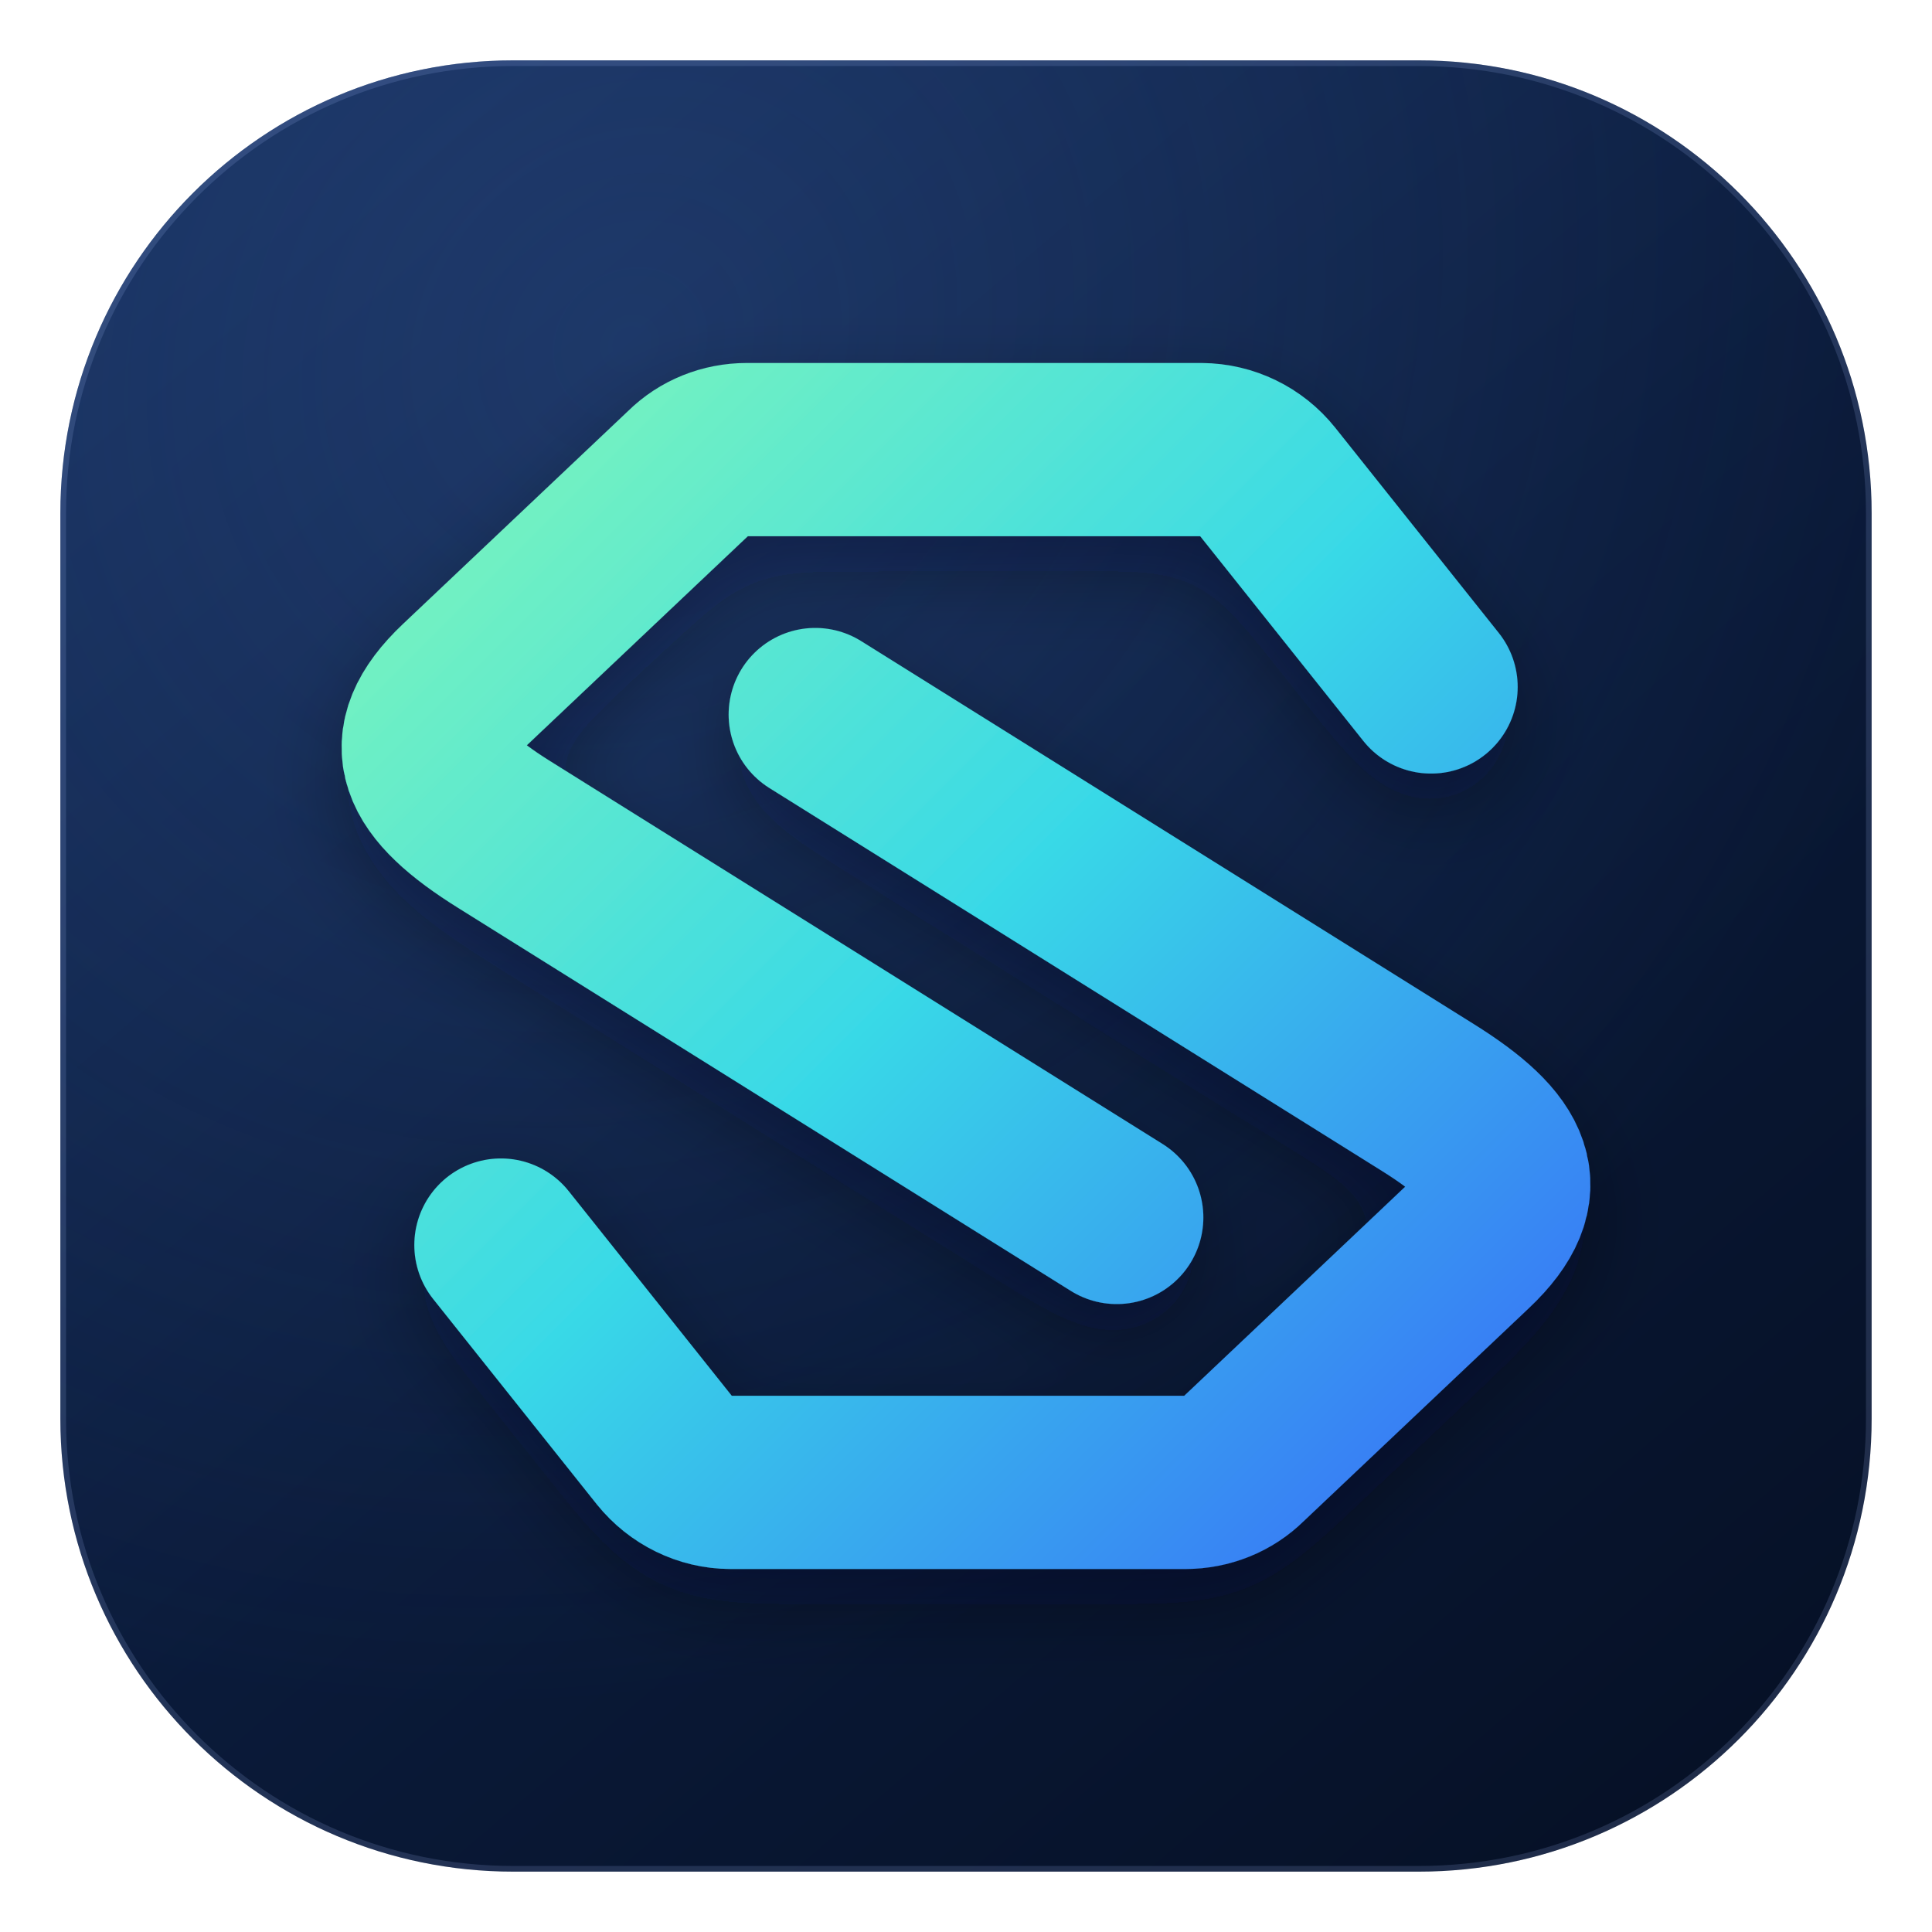
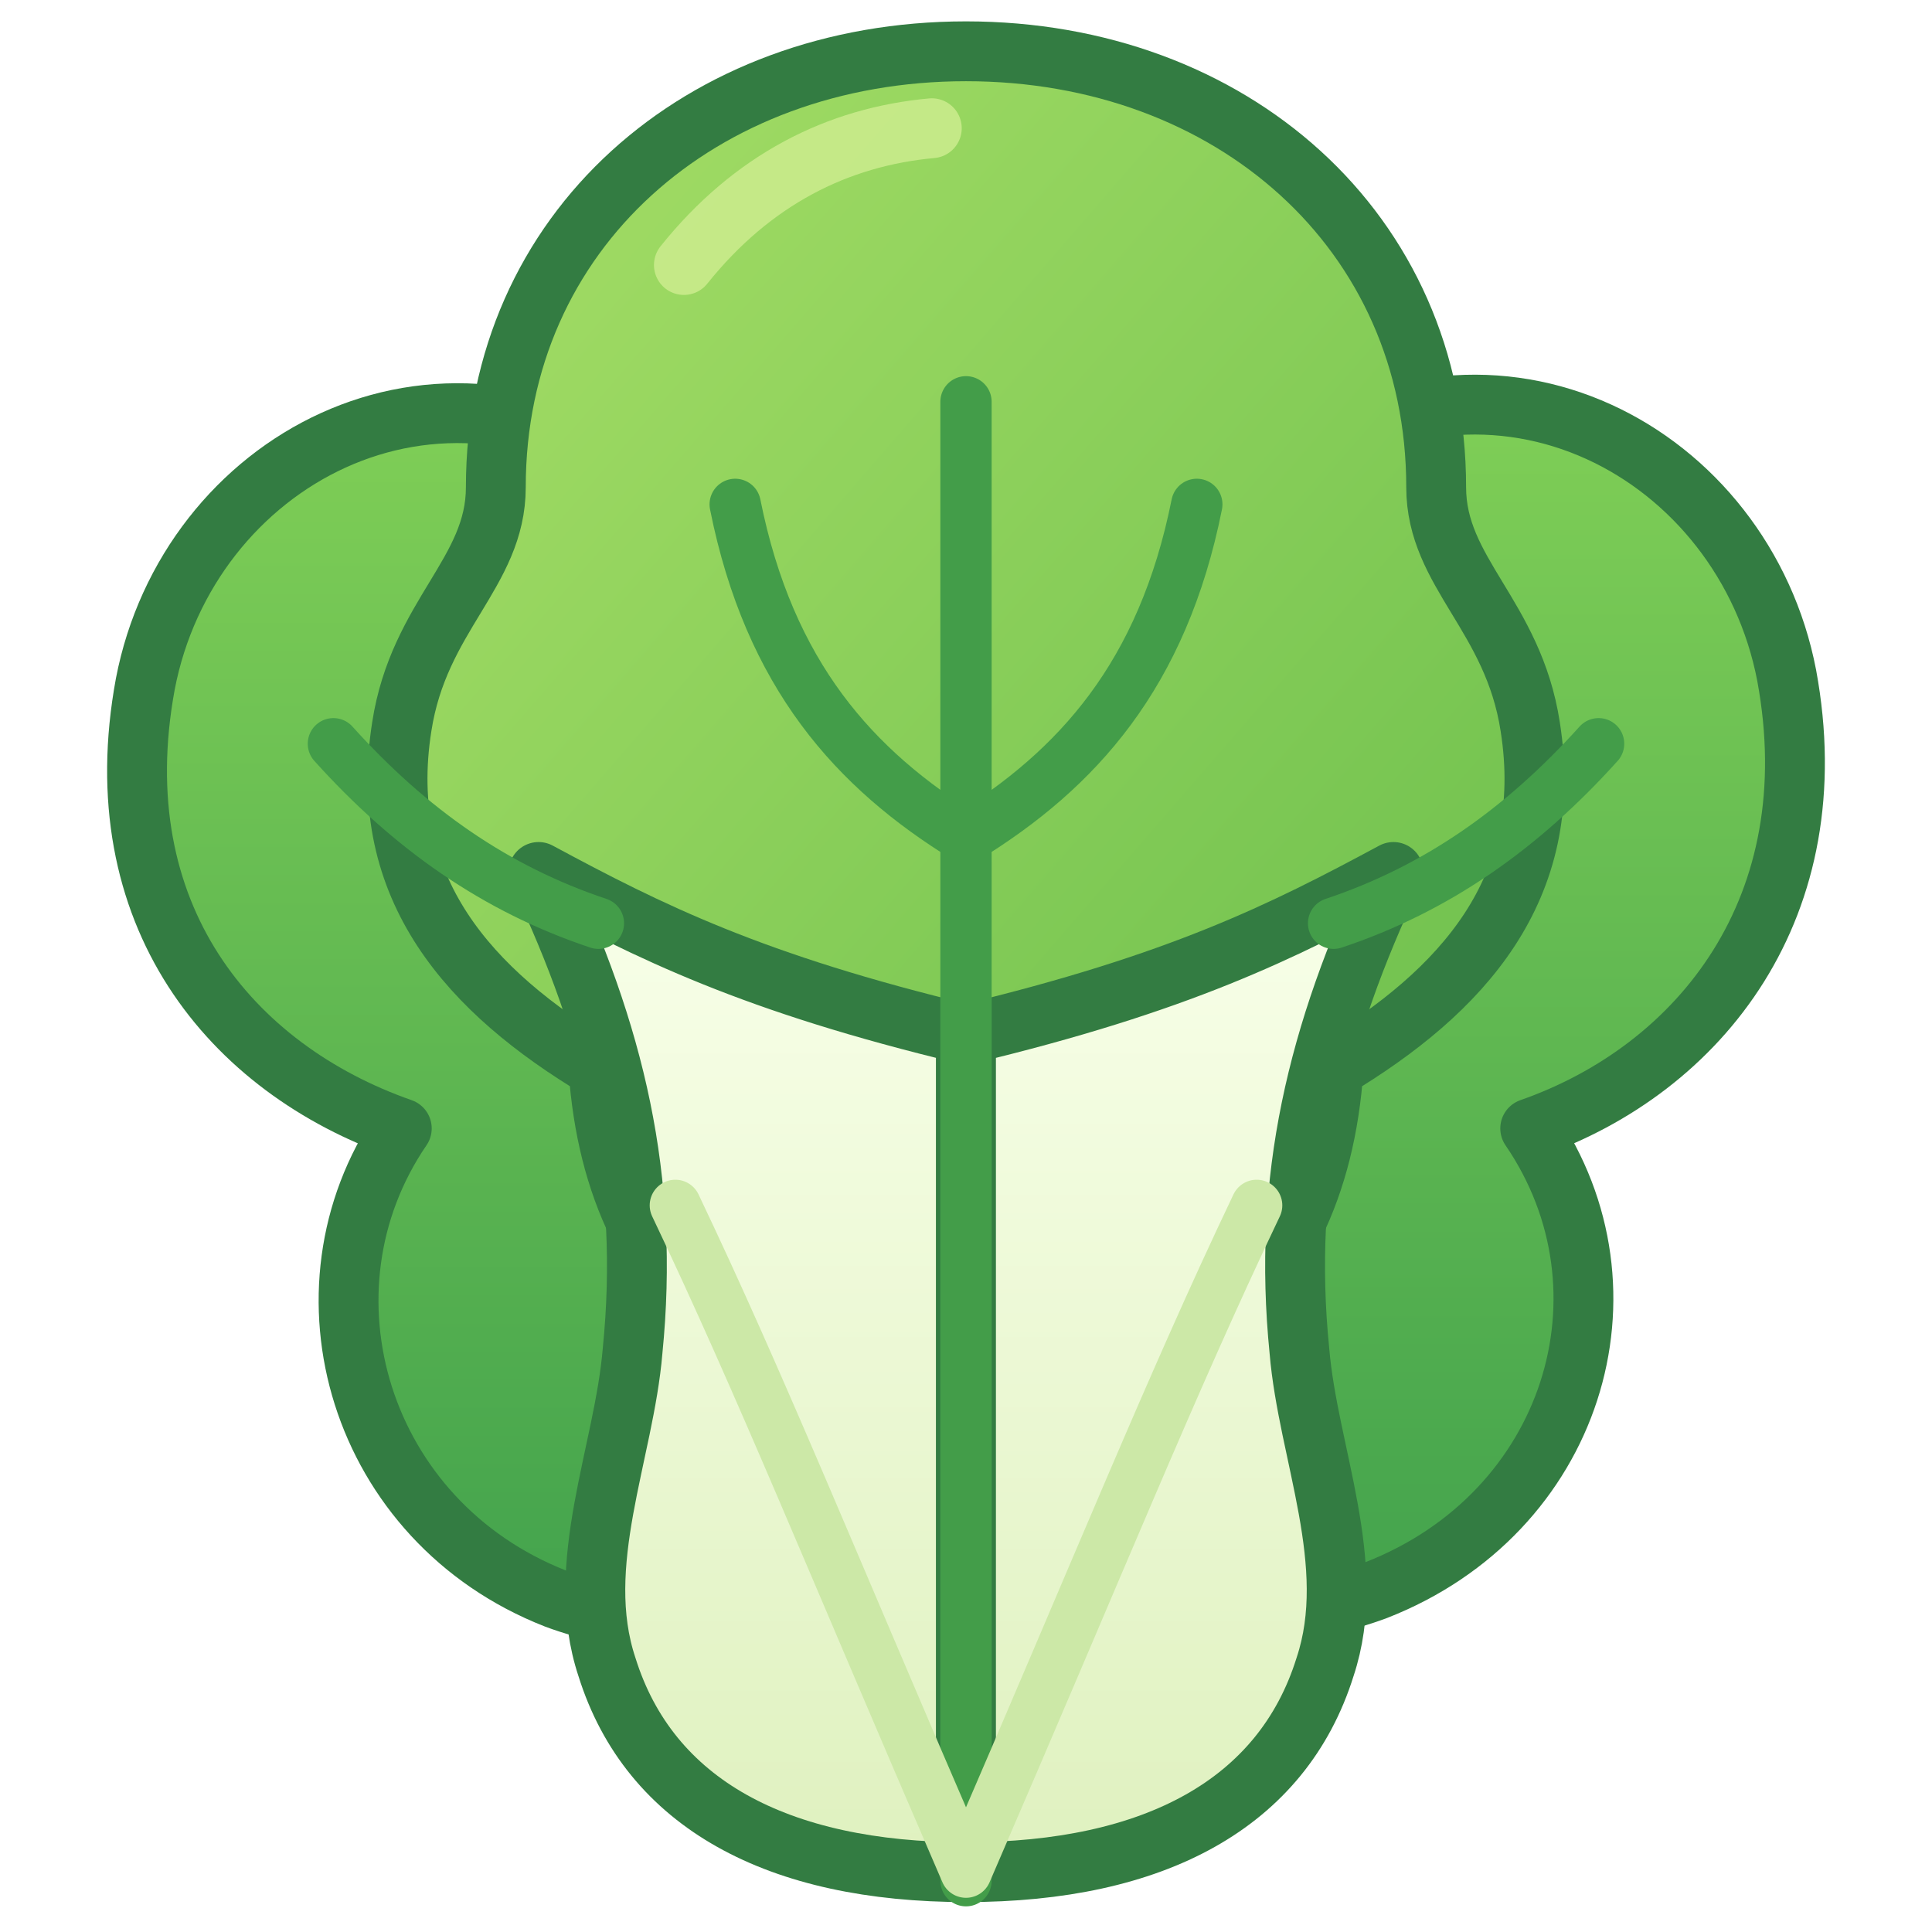
- <svg xmlns="http://www.w3.org/2000/svg" viewBox="0 0 512 512" role="img" aria-labelledby="title desc">
+ <svg xmlns="http://www.w3.org/2000/svg" viewBox="15 14 226 226" role="img" aria-labelledby="title desc">
  <defs>
-     <linearGradient id="s2a-bg" x1="72" y1="44" x2="442" y2="478" gradientUnits="userSpaceOnUse">
-       <stop stop-color="#142B56" />
-       <stop offset=".52" stop-color="#0A1A39" />
-       <stop offset="1" stop-color="#061127" />
+     <linearGradient id="leaf-center" x1="0" y1="0" x2="1" y2="1">
+       <stop offset="0" stop-color="#a8df67" />
+       <stop offset="1" stop-color="#68bd4b" />
    </linearGradient>
-     <radialGradient id="s2a-ambient" cx="0" cy="0" r="1" gradientUnits="userSpaceOnUse" gradientTransform="translate(168 92) rotate(51) scale(342 382)">
-       <stop stop-color="#3E68B0" stop-opacity=".28" />
-       <stop offset="1" stop-color="#3E68B0" stop-opacity="0" />
-     </radialGradient>
-     <linearGradient id="s2a-brand" x1="4" y1="4" x2="20" y2="20" gradientUnits="userSpaceOnUse">
-       <stop stop-color="#79F4BD" />
-       <stop offset=".48" stop-color="#39D9E7" />
-       <stop offset="1" stop-color="#3875F6" />
+     <linearGradient id="leaf-side" x1="0" y1="0" x2="0" y2="1">
+       <stop offset="0" stop-color="#7fce56" />
+       <stop offset="1" stop-color="#43a34d" />
    </linearGradient>
-     <filter id="s2a-shadow" x="-25%" y="-25%" width="150%" height="165%" color-interpolation-filters="sRGB">
-       <feDropShadow dx="0" dy=".55" stdDeviation=".65" flood-color="#020817" flood-opacity=".34" />
-     </filter>
+     <linearGradient id="stem" x1="0" y1="0" x2="0" y2="1">
+       <stop offset="0" stop-color="#f8ffe9" />
+       <stop offset="1" stop-color="#dff1bf" />
+     </linearGradient>
  </defs>
-   <rect x="16" y="16" width="480" height="480" rx="120" fill="url(#s2a-bg)" />
-   <rect x="16" y="16" width="480" height="480" rx="120" fill="url(#s2a-ambient)" />
-   <rect x="16.75" y="16.75" width="478.5" height="478.5" rx="119.25" fill="none" stroke="#A5BFFF" stroke-opacity=".16" stroke-width="1.5" />
-   <g transform="translate(52 52) scale(17)" fill="none" stroke="url(#s2a-brand)" stroke-linecap="round" stroke-linejoin="round" stroke-width="2.7" filter="url(#s2a-shadow)">
-     <path d="m19.25 7.65-2.55-3.2a1.33 1.33 0 0 0-1.03-.5H8.58c-.34 0-.67.13-.91.37L4.15 7.65c-.93.88-.6 1.52.65 2.3l9.55 5.97" />
-     <path d="m4.75 16.35 2.55 3.2c.25.31.63.5 1.03.5h7.09c.34 0 .67-.13.91-.37l3.52-3.33c.93-.88.6-1.52-.65-2.3L9.65 8.08" />
-   </g>
+   <path d="M91 70C66 52 37 68 32 94c-5 27 10 45 30 52-13 19-5 46 18 55 16 6 32-1 43-15L91 70Z" fill="url(#leaf-side)" stroke="#337c42" stroke-width="7" stroke-linejoin="round" />
+   <path d="M165 69c25-18 54-2 59 24 5 27-10 46-30 53 13 19 5 45-18 54-16 6-32 0-43-14l32-117Z" fill="url(#leaf-side)" stroke="#337c42" stroke-width="7" stroke-linejoin="round" />
+   <path d="M128 20c-31 0-55 21-55 51 0 10-9 15-11 28-3 19 8 31 23 40 1 14 6 24 16 33h54c10-9 15-19 16-33 15-9 26-21 23-40-2-13-11-18-11-28 0-30-24-51-55-51Z" fill="url(#leaf-center)" stroke="#337c42" stroke-width="7" stroke-linejoin="round" />
+   <path d="M78 116c9 19 13 36 11 56-1 12-7 25-3 37 5 16 20 24 42 24V135c-25-6-37-12-50-19Z" fill="url(#stem)" stroke="#337c42" stroke-width="7" stroke-linejoin="round" />
+   <path d="M178 116c-9 19-13 36-11 56 1 12 7 25 3 37-5 16-20 24-42 24v-98c25-6 37-12 50-19Z" fill="url(#stem)" stroke="#337c42" stroke-width="7" stroke-linejoin="round" />
+   <path d="M128 61v173M101 73c4 20 14 31 27 39m27-39c-4 20-14 31-27 39M54 101c9 10 19 17 31 21m117-21c-9 10-19 17-31 21" fill="none" stroke="#439d49" stroke-width="6" stroke-linecap="round" />
+   <path d="M94 155c10 21 18 41 34 78m34-78c-10 21-18 41-34 78" fill="none" stroke="#cce8a7" stroke-width="6" stroke-linecap="round" />
+   <path d="M95 45c8-10 18-15 29-16" fill="none" stroke="#d0ee91" stroke-width="7" stroke-linecap="round" opacity=".8" />
</svg>
